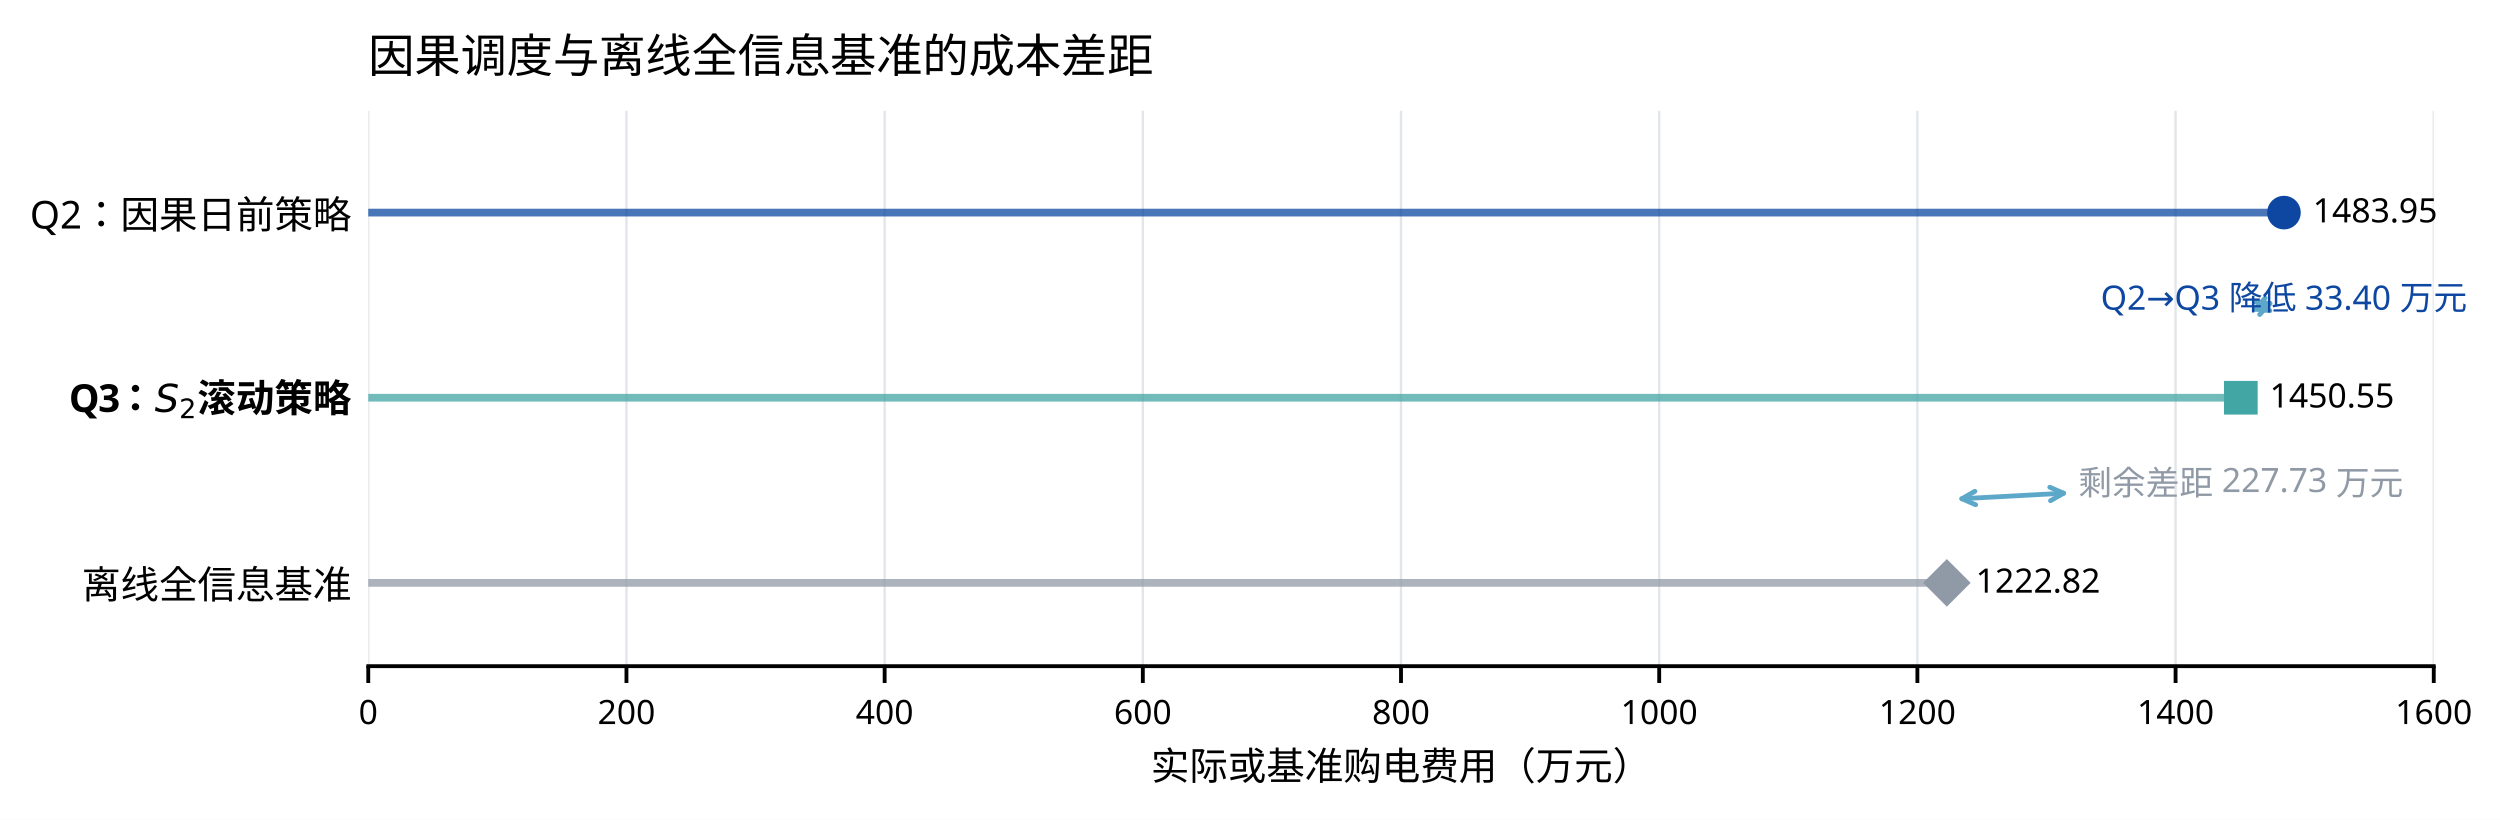
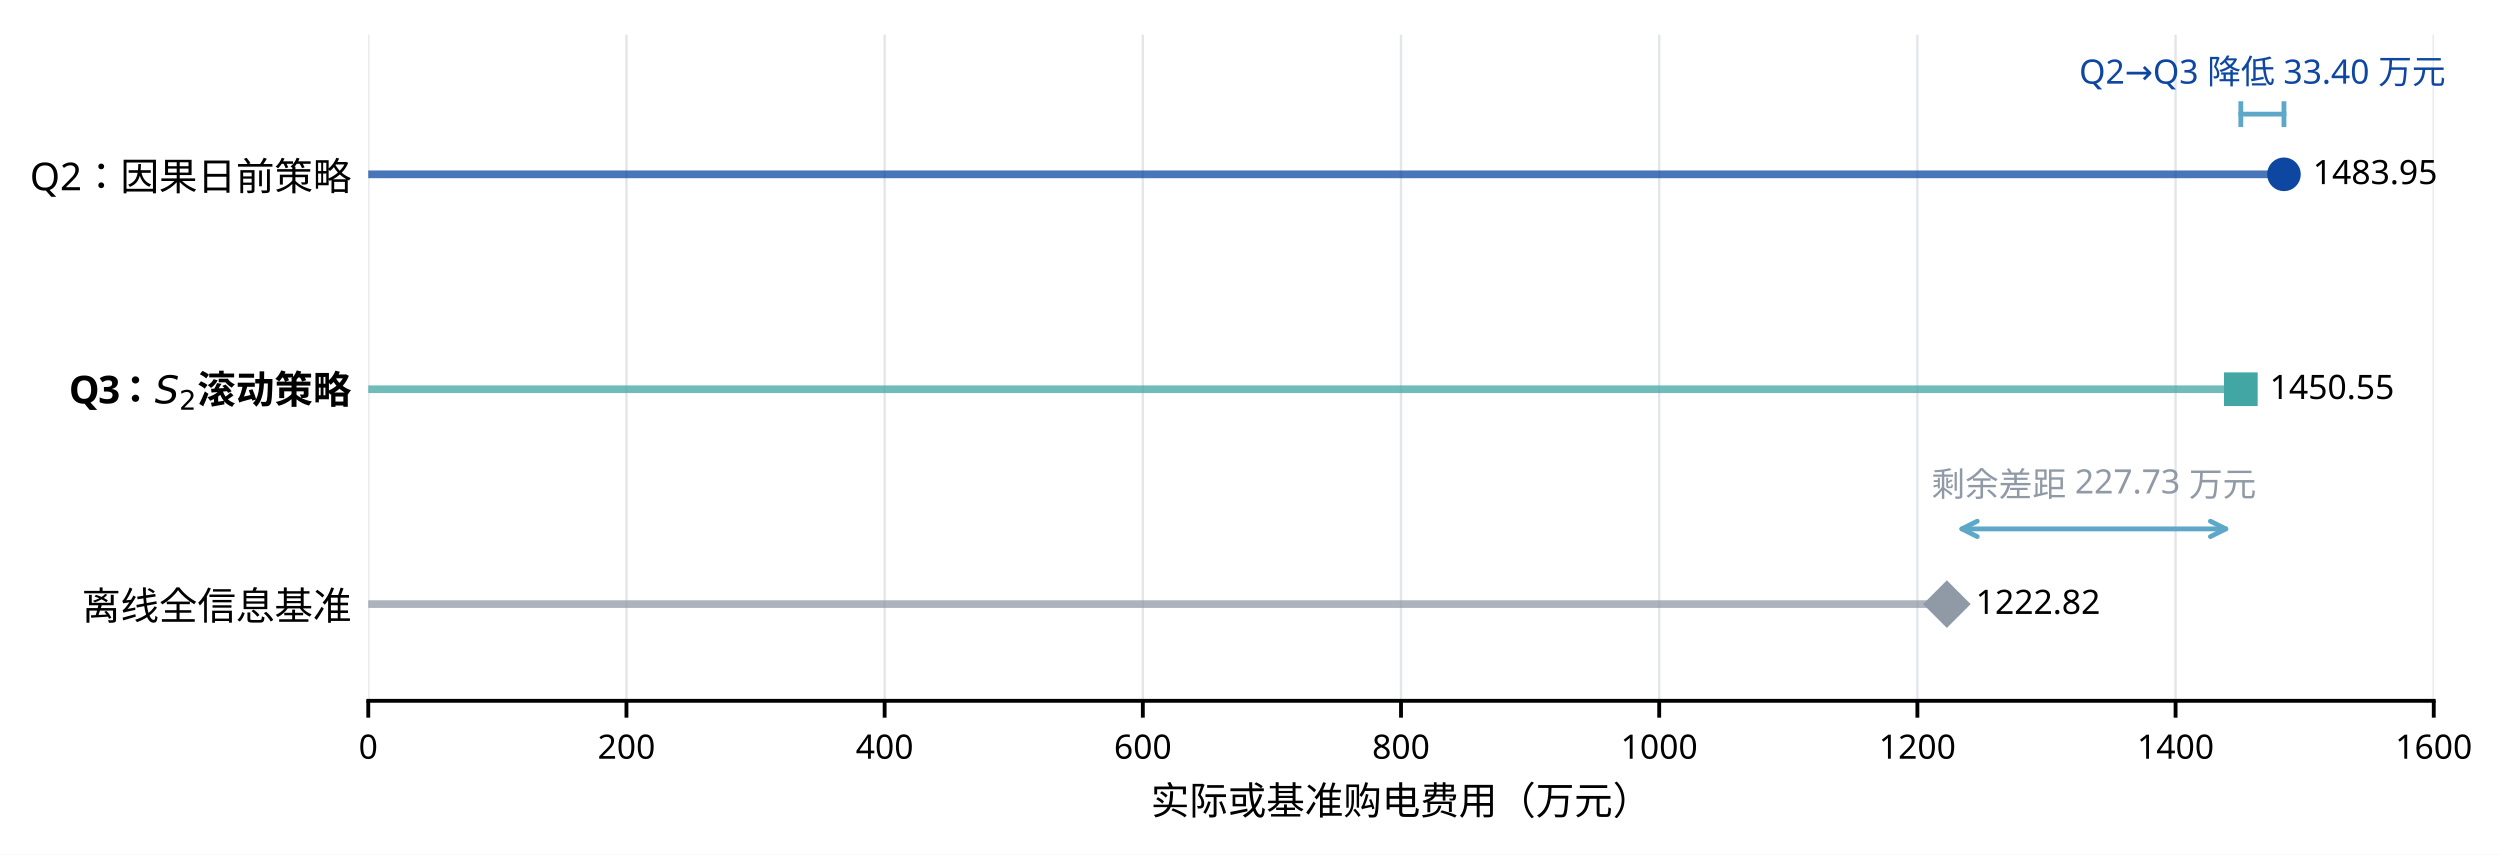
- <svg xmlns="http://www.w3.org/2000/svg" xmlns:xlink="http://www.w3.org/1999/xlink" width="519.6pt" height="170.4pt" viewBox="0 0 519.6 170.4" version="1.1">
+ <svg xmlns="http://www.w3.org/2000/svg" xmlns:xlink="http://www.w3.org/1999/xlink" width="519.6pt" height="177.6pt" viewBox="0 0 519.6 177.6" version="1.1">
  <defs>
    <style type="text/css">*{stroke-linejoin: round; stroke-linecap: butt}</style>
  </defs>
  <g id="figure_1">
    <g id="patch_1">
-       <path d="M 0 170.4 L 519.6 170.4 L 519.6 0 L 0 0 z " style="fill: #ffffff" />
+       <path d="M 0 177.6 L 519.6 177.6 L 519.6 0 L 0 0 z " style="fill: #ffffff" />
    </g>
    <g id="axes_1">
      <g id="patch_2">
-         <path d="M 76.54 138.457 L 505.833 138.457 L 505.833 23.024 L 76.54 23.024 z " style="fill: #ffffff" />
+         <path d="M 76.54 145.657 L 505.833 145.657 L 505.833 7.2 L 76.54 7.2 z " style="fill: #ffffff" />
      </g>
      <g id="matplotlib.axis_1">
        <g id="xtick_1">
          <g id="line2d_1">
-             <path d="M 76.54 138.457 L 76.54 23.024 " clip-path="url(#p785912dfe8)" style="fill: none; stroke: #e2e6ea; stroke-width: 0.5; stroke-linecap: square" />
+             <path d="M 76.54 145.657 L 76.54 7.2 " clip-path="url(#p83e07c8033)" style="fill: none; stroke: #e2e6ea; stroke-width: 0.5; stroke-linecap: square" />
          </g>
          <g id="line2d_2">
            <defs>
-               <path id="mc25fdd9630" d="M 0 0 L 0 3.5 " style="stroke: #000000; stroke-width: 0.8" />
+               <path id="me320fd9b57" d="M 0 0 L 0 3.5 " style="stroke: #000000; stroke-width: 0.8" />
            </defs>
            <g>
-               <use xlink:href="#mc25fdd9630" x="76.54" y="138.457" style="stroke: #000000; stroke-width: 0.8" />
+               <use xlink:href="#me320fd9b57" x="76.54" y="145.657" style="stroke: #000000; stroke-width: 0.8" />
            </g>
          </g>
          <g id="text_1">
-             <text style="font-size: 7px; font-family: 'Songti SC', sans-serif; text-anchor: middle" x="76.54" y="150.497" transform="rotate(-0 76.54 150.4973)">0</text>
+             <text style="font-size: 7px; font-family: 'Songti SC', sans-serif; text-anchor: middle" x="76.54" y="157.697" transform="rotate(-0 76.54 157.6973)">0</text>
          </g>
        </g>
        <g id="xtick_2">
          <g id="line2d_3">
-             <path d="M 130.202 138.457 L 130.202 23.024 " clip-path="url(#p785912dfe8)" style="fill: none; stroke: #e2e6ea; stroke-width: 0.5; stroke-linecap: square" />
+             <path d="M 130.202 145.657 L 130.202 7.2 " clip-path="url(#p83e07c8033)" style="fill: none; stroke: #e2e6ea; stroke-width: 0.5; stroke-linecap: square" />
          </g>
          <g id="line2d_4">
            <g>
-               <use xlink:href="#mc25fdd9630" x="130.202" y="138.457" style="stroke: #000000; stroke-width: 0.8" />
+               <use xlink:href="#me320fd9b57" x="130.202" y="145.657" style="stroke: #000000; stroke-width: 0.8" />
            </g>
          </g>
          <g id="text_2">
-             <text style="font-size: 7px; font-family: 'Songti SC', sans-serif; text-anchor: middle" x="130.202" y="150.497" transform="rotate(-0 130.2016 150.4973)">200</text>
+             <text style="font-size: 7px; font-family: 'Songti SC', sans-serif; text-anchor: middle" x="130.202" y="157.697" transform="rotate(-0 130.2016 157.6973)">200</text>
          </g>
        </g>
        <g id="xtick_3">
          <g id="line2d_5">
-             <path d="M 183.863 138.457 L 183.863 23.024 " clip-path="url(#p785912dfe8)" style="fill: none; stroke: #e2e6ea; stroke-width: 0.5; stroke-linecap: square" />
+             <path d="M 183.863 145.657 L 183.863 7.2 " clip-path="url(#p83e07c8033)" style="fill: none; stroke: #e2e6ea; stroke-width: 0.5; stroke-linecap: square" />
          </g>
          <g id="line2d_6">
            <g>
-               <use xlink:href="#mc25fdd9630" x="183.863" y="138.457" style="stroke: #000000; stroke-width: 0.8" />
+               <use xlink:href="#me320fd9b57" x="183.863" y="145.657" style="stroke: #000000; stroke-width: 0.8" />
            </g>
          </g>
          <g id="text_3">
-             <text style="font-size: 7px; font-family: 'Songti SC', sans-serif; text-anchor: middle" x="183.863" y="150.497" transform="rotate(-0 183.8632 150.4973)">400</text>
+             <text style="font-size: 7px; font-family: 'Songti SC', sans-serif; text-anchor: middle" x="183.863" y="157.697" transform="rotate(-0 183.8632 157.6973)">400</text>
          </g>
        </g>
        <g id="xtick_4">
          <g id="line2d_7">
-             <path d="M 237.525 138.457 L 237.525 23.024 " clip-path="url(#p785912dfe8)" style="fill: none; stroke: #e2e6ea; stroke-width: 0.5; stroke-linecap: square" />
+             <path d="M 237.525 145.657 L 237.525 7.2 " clip-path="url(#p83e07c8033)" style="fill: none; stroke: #e2e6ea; stroke-width: 0.5; stroke-linecap: square" />
          </g>
          <g id="line2d_8">
            <g>
-               <use xlink:href="#mc25fdd9630" x="237.525" y="138.457" style="stroke: #000000; stroke-width: 0.8" />
+               <use xlink:href="#me320fd9b57" x="237.525" y="145.657" style="stroke: #000000; stroke-width: 0.8" />
            </g>
          </g>
          <g id="text_4">
-             <text style="font-size: 7px; font-family: 'Songti SC', sans-serif; text-anchor: middle" x="237.525" y="150.497" transform="rotate(-0 237.5247 150.4973)">600</text>
+             <text style="font-size: 7px; font-family: 'Songti SC', sans-serif; text-anchor: middle" x="237.525" y="157.697" transform="rotate(-0 237.5247 157.6973)">600</text>
          </g>
        </g>
        <g id="xtick_5">
          <g id="line2d_9">
-             <path d="M 291.186 138.457 L 291.186 23.024 " clip-path="url(#p785912dfe8)" style="fill: none; stroke: #e2e6ea; stroke-width: 0.5; stroke-linecap: square" />
+             <path d="M 291.186 145.657 L 291.186 7.2 " clip-path="url(#p83e07c8033)" style="fill: none; stroke: #e2e6ea; stroke-width: 0.5; stroke-linecap: square" />
          </g>
          <g id="line2d_10">
            <g>
-               <use xlink:href="#mc25fdd9630" x="291.186" y="138.457" style="stroke: #000000; stroke-width: 0.8" />
+               <use xlink:href="#me320fd9b57" x="291.186" y="145.657" style="stroke: #000000; stroke-width: 0.8" />
            </g>
          </g>
          <g id="text_5">
-             <text style="font-size: 7px; font-family: 'Songti SC', sans-serif; text-anchor: middle" x="291.186" y="150.497" transform="rotate(-0 291.1863 150.4973)">800</text>
+             <text style="font-size: 7px; font-family: 'Songti SC', sans-serif; text-anchor: middle" x="291.186" y="157.697" transform="rotate(-0 291.1863 157.6973)">800</text>
          </g>
        </g>
        <g id="xtick_6">
          <g id="line2d_11">
-             <path d="M 344.848 138.457 L 344.848 23.024 " clip-path="url(#p785912dfe8)" style="fill: none; stroke: #e2e6ea; stroke-width: 0.5; stroke-linecap: square" />
+             <path d="M 344.848 145.657 L 344.848 7.2 " clip-path="url(#p83e07c8033)" style="fill: none; stroke: #e2e6ea; stroke-width: 0.5; stroke-linecap: square" />
          </g>
          <g id="line2d_12">
            <g>
-               <use xlink:href="#mc25fdd9630" x="344.848" y="138.457" style="stroke: #000000; stroke-width: 0.8" />
+               <use xlink:href="#me320fd9b57" x="344.848" y="145.657" style="stroke: #000000; stroke-width: 0.8" />
            </g>
          </g>
          <g id="text_6">
-             <text style="font-size: 7px; font-family: 'Songti SC', sans-serif; text-anchor: middle" x="344.848" y="150.497" transform="rotate(-0 344.8479 150.4973)">1000</text>
+             <text style="font-size: 7px; font-family: 'Songti SC', sans-serif; text-anchor: middle" x="344.848" y="157.697" transform="rotate(-0 344.8479 157.6973)">1000</text>
          </g>
        </g>
        <g id="xtick_7">
          <g id="line2d_13">
-             <path d="M 398.509 138.457 L 398.509 23.024 " clip-path="url(#p785912dfe8)" style="fill: none; stroke: #e2e6ea; stroke-width: 0.5; stroke-linecap: square" />
+             <path d="M 398.509 145.657 L 398.509 7.2 " clip-path="url(#p83e07c8033)" style="fill: none; stroke: #e2e6ea; stroke-width: 0.5; stroke-linecap: square" />
          </g>
          <g id="line2d_14">
            <g>
-               <use xlink:href="#mc25fdd9630" x="398.509" y="138.457" style="stroke: #000000; stroke-width: 0.8" />
+               <use xlink:href="#me320fd9b57" x="398.509" y="145.657" style="stroke: #000000; stroke-width: 0.8" />
            </g>
          </g>
          <g id="text_7">
-             <text style="font-size: 7px; font-family: 'Songti SC', sans-serif; text-anchor: middle" x="398.509" y="150.497" transform="rotate(-0 398.5095 150.4973)">1200</text>
+             <text style="font-size: 7px; font-family: 'Songti SC', sans-serif; text-anchor: middle" x="398.509" y="157.697" transform="rotate(-0 398.5095 157.6973)">1200</text>
          </g>
        </g>
        <g id="xtick_8">
          <g id="line2d_15">
-             <path d="M 452.171 138.457 L 452.171 23.024 " clip-path="url(#p785912dfe8)" style="fill: none; stroke: #e2e6ea; stroke-width: 0.5; stroke-linecap: square" />
+             <path d="M 452.171 145.657 L 452.171 7.2 " clip-path="url(#p83e07c8033)" style="fill: none; stroke: #e2e6ea; stroke-width: 0.5; stroke-linecap: square" />
          </g>
          <g id="line2d_16">
            <g>
-               <use xlink:href="#mc25fdd9630" x="452.171" y="138.457" style="stroke: #000000; stroke-width: 0.8" />
+               <use xlink:href="#me320fd9b57" x="452.171" y="145.657" style="stroke: #000000; stroke-width: 0.8" />
            </g>
          </g>
          <g id="text_8">
-             <text style="font-size: 7px; font-family: 'Songti SC', sans-serif; text-anchor: middle" x="452.171" y="150.497" transform="rotate(-0 452.1711 150.4973)">1400</text>
+             <text style="font-size: 7px; font-family: 'Songti SC', sans-serif; text-anchor: middle" x="452.171" y="157.697" transform="rotate(-0 452.1711 157.6973)">1400</text>
          </g>
        </g>
        <g id="xtick_9">
          <g id="line2d_17">
-             <path d="M 505.833 138.457 L 505.833 23.024 " clip-path="url(#p785912dfe8)" style="fill: none; stroke: #e2e6ea; stroke-width: 0.5; stroke-linecap: square" />
+             <path d="M 505.833 145.657 L 505.833 7.2 " clip-path="url(#p83e07c8033)" style="fill: none; stroke: #e2e6ea; stroke-width: 0.5; stroke-linecap: square" />
          </g>
          <g id="line2d_18">
            <g>
-               <use xlink:href="#mc25fdd9630" x="505.833" y="138.457" style="stroke: #000000; stroke-width: 0.8" />
+               <use xlink:href="#me320fd9b57" x="505.833" y="145.657" style="stroke: #000000; stroke-width: 0.8" />
            </g>
          </g>
          <g id="text_9">
-             <text style="font-size: 7px; font-family: 'Songti SC', sans-serif; text-anchor: middle" x="505.833" y="150.497" transform="rotate(-0 505.8326 150.4973)">1600</text>
+             <text style="font-size: 7px; font-family: 'Songti SC', sans-serif; text-anchor: middle" x="505.833" y="157.697" transform="rotate(-0 505.8326 157.6973)">1600</text>
          </g>
        </g>
        <g id="text_10">
-           <text style="font-size: 8px; font-family: 'Songti SC', sans-serif; text-anchor: middle" x="291.186" y="162.087" transform="rotate(-0 291.1863 162.087)">实际或基准购电费用（万元）</text>
+           <text style="font-size: 8px; font-family: 'Songti SC', sans-serif; text-anchor: middle" x="291.186" y="169.287" transform="rotate(-0 291.1863 169.287)">实际或基准购电费用（万元）</text>
        </g>
      </g>
      <g id="matplotlib.axis_2">
        <g id="ytick_1">
          <g id="line2d_19" />
          <g id="text_11">
-             <text style="font-size: 8px; font-family: 'Songti SC', sans-serif; text-anchor: end" x="73.04" y="124.39" transform="rotate(-0 73.04 124.3905)">离线全信息基准</text>
+             <text style="font-size: 8px; font-family: 'Songti SC', sans-serif; text-anchor: end" x="73.04" y="128.807" transform="rotate(-0 73.04 128.8068)">离线全信息基准</text>
          </g>
        </g>
        <g id="ytick_2">
          <g id="line2d_20" />
          <g id="text_12">
-             <g transform="translate(14.32 85.98456)">
+             <g transform="translate(14.32 84.21503)">
              <text>
                <tspan x="0" y="-0.375" style="font-weight: 900; font-size: 8px; font-family: 'Songti SC'">Q</tspan>
                <tspan x="6.088" y="-0.375" style="font-weight: 900; font-size: 8px; font-family: 'Songti SC'">3</tspan>
                <tspan x="9.84" y="-0.375" style="font-weight: 900; font-size: 8px; font-family: 'Songti SC'">：</tspan>
                <tspan x="26.7" y="-0.375" style="font-weight: 900; font-size: 8px; font-family: 'Songti SC'">滚</tspan>
                <tspan x="34.7" y="-0.375" style="font-weight: 900; font-size: 8px; font-family: 'Songti SC'">动</tspan>
                <tspan x="42.7" y="-0.375" style="font-weight: 900; font-size: 8px; font-family: 'Songti SC'">策</tspan>
                <tspan x="50.7" y="-0.375" style="font-weight: 900; font-size: 8px; font-family: 'Songti SC'">略</tspan>
                <tspan x="17.84" y="-0.375" style="font-style: oblique; font-size: 8px; font-family: 'DejaVu Sans'">S</tspan>
                <tspan x="22.918" y="0.938" style="font-size: 5.6px; font-family: 'DejaVu Sans'">2</tspan>
              </text>
            </g>
          </g>
        </g>
        <g id="ytick_3">
          <g id="line2d_21" />
          <g id="text_13">
-             <text style="font-size: 8px; font-family: 'Songti SC', sans-serif; text-anchor: end" x="73.04" y="47.499" transform="rotate(-0 73.04 47.49865)">Q2：因果日前策略</text>
+             <text style="font-size: 8px; font-family: 'Songti SC', sans-serif; text-anchor: end" x="73.04" y="39.543" transform="rotate(-0 73.04 39.54325)">Q2：因果日前策略</text>
          </g>
        </g>
      </g>
      <g id="LineCollection_1">
-         <path d="M 76.54 121.142 L 404.631 121.142 " clip-path="url(#p785912dfe8)" style="fill: none; stroke: #9099a6; stroke-opacity: 0.75; stroke-width: 1.6" />
+         <path d="M 76.54 125.559 L 404.631 125.559 " clip-path="url(#p83e07c8033)" style="fill: none; stroke: #9099a6; stroke-opacity: 0.75; stroke-width: 1.6" />
      </g>
      <g id="line2d_22">
-         <path d="M 404.631 121.142 " clip-path="url(#p785912dfe8)" style="fill: none; stroke: #9099a6; stroke-width: 1.5; stroke-linecap: square" />
+         <path d="M 404.631 125.559 " clip-path="url(#p83e07c8033)" style="fill: none; stroke: #9099a6; stroke-width: 1.5; stroke-linecap: square" />
        <defs>
-           <path id="m8944094634" d="M -0 4.243 L 4.243 0 L 0 -4.243 L -4.243 -0 z " style="stroke: #9099a6; stroke-linejoin: miter" />
+           <path id="m63f888ce05" d="M -0 4.243 L 4.243 0 L 0 -4.243 L -4.243 -0 z " style="stroke: #9099a6; stroke-linejoin: miter" />
        </defs>
-         <g clip-path="url(#p785912dfe8)">
-           <use xlink:href="#m8944094634" x="404.631" y="121.142" style="fill: #9099a6; stroke: #9099a6; stroke-linejoin: miter" />
+         <g clip-path="url(#p83e07c8033)">
+           <use xlink:href="#m63f888ce05" x="404.631" y="125.559" style="fill: #9099a6; stroke: #9099a6; stroke-linejoin: miter" />
        </g>
      </g>
      <g id="LineCollection_2">
-         <path d="M 76.54 82.665 L 465.734 82.665 " clip-path="url(#p785912dfe8)" style="fill: none; stroke: #42a6a4; stroke-opacity: 0.75; stroke-width: 1.6" />
+         <path d="M 76.54 80.895 L 465.734 80.895 " clip-path="url(#p83e07c8033)" style="fill: none; stroke: #42a6a4; stroke-opacity: 0.75; stroke-width: 1.6" />
      </g>
      <g id="line2d_23">
-         <path d="M 465.734 82.665 " clip-path="url(#p785912dfe8)" style="fill: none; stroke: #42a6a4; stroke-width: 1.5; stroke-linecap: square" />
+         <path d="M 465.734 80.895 " clip-path="url(#p83e07c8033)" style="fill: none; stroke: #42a6a4; stroke-width: 1.5; stroke-linecap: square" />
        <defs>
-           <path id="m7dcb18ae4b" d="M -3 3 L 3 3 L 3 -3 L -3 -3 z " style="stroke: #42a6a4; stroke-linejoin: miter" />
+           <path id="m2beb6fa547" d="M -3 3 L 3 3 L 3 -3 L -3 -3 z " style="stroke: #42a6a4; stroke-linejoin: miter" />
        </defs>
-         <g clip-path="url(#p785912dfe8)">
-           <use xlink:href="#m7dcb18ae4b" x="465.734" y="82.665" style="fill: #42a6a4; stroke: #42a6a4; stroke-linejoin: miter" />
+         <g clip-path="url(#p83e07c8033)">
+           <use xlink:href="#m2beb6fa547" x="465.734" y="80.895" style="fill: #42a6a4; stroke: #42a6a4; stroke-linejoin: miter" />
        </g>
      </g>
      <g id="LineCollection_3">
-         <path d="M 76.54 44.187 L 474.694 44.187 " clip-path="url(#p785912dfe8)" style="fill: none; stroke: #0d47a1; stroke-opacity: 0.75; stroke-width: 1.6" />
+         <path d="M 76.54 36.231 L 474.694 36.231 " clip-path="url(#p83e07c8033)" style="fill: none; stroke: #0d47a1; stroke-opacity: 0.75; stroke-width: 1.6" />
      </g>
      <g id="line2d_24">
-         <path d="M 474.694 44.187 " clip-path="url(#p785912dfe8)" style="fill: none; stroke: #0d47a1; stroke-width: 1.5; stroke-linecap: square" />
+         <path d="M 474.694 36.231 " clip-path="url(#p83e07c8033)" style="fill: none; stroke: #0d47a1; stroke-width: 1.5; stroke-linecap: square" />
        <defs>
-           <path id="mdb6e4f05e2" d="M 0 3 C 0.796 3 1.559 2.684 2.121 2.121 C 2.684 1.559 3 0.796 3 0 C 3 -0.796 2.684 -1.559 2.121 -2.121 C 1.559 -2.684 0.796 -3 0 -3 C -0.796 -3 -1.559 -2.684 -2.121 -2.121 C -2.684 -1.559 -3 -0.796 -3 0 C -3 0.796 -2.684 1.559 -2.121 2.121 C -1.559 2.684 -0.796 3 0 3 z " style="stroke: #0d47a1" />
+           <path id="m96c83ebbc1" d="M 0 3 C 0.796 3 1.559 2.684 2.121 2.121 C 2.684 1.559 3 0.796 3 0 C 3 -0.796 2.684 -1.559 2.121 -2.121 C 1.559 -2.684 0.796 -3 0 -3 C -0.796 -3 -1.559 -2.684 -2.121 -2.121 C -2.684 -1.559 -3 -0.796 -3 0 C -3 0.796 -2.684 1.559 -2.121 2.121 C -1.559 2.684 -0.796 3 0 3 z " style="stroke: #0d47a1" />
        </defs>
-         <g clip-path="url(#p785912dfe8)">
-           <use xlink:href="#mdb6e4f05e2" x="474.694" y="44.187" style="fill: #0d47a1; stroke: #0d47a1" />
-         </g>
+         <g clip-path="url(#p83e07c8033)">
+           <use xlink:href="#m96c83ebbc1" x="474.694" y="36.231" style="fill: #0d47a1; stroke: #0d47a1" />
+         </g>
+       </g>
+       <g id="line2d_25">
+         <path d="M 465.734 23.726 L 474.694 23.726 " clip-path="url(#p83e07c8033)" style="fill: none; stroke: #5da8c9; stroke-linecap: square" />
+       </g>
+       <g id="LineCollection_4">
+         <path d="M 465.734 26.405 L 465.734 21.046 " clip-path="url(#p83e07c8033)" style="fill: none; stroke: #5da8c9" />
+         <path d="M 474.694 26.405 L 474.694 21.046 " clip-path="url(#p83e07c8033)" style="fill: none; stroke: #5da8c9" />
      </g>
      <g id="patch_3">
-         <path d="M 76.54 138.457 L 505.833 138.457 " style="fill: none; stroke: #000000; stroke-width: 0.8; stroke-linejoin: miter; stroke-linecap: square" />
+         <path d="M 76.54 145.657 L 505.833 145.657 " style="fill: none; stroke: #000000; stroke-width: 0.8; stroke-linejoin: miter; stroke-linecap: square" />
      </g>
      <g id="text_14">
-         <text style="font-size: 7px; font-family: 'Songti SC', sans-serif; text-anchor: start" x="410.631" y="123.176" transform="rotate(-0 410.6314 123.1756)">1222.82</text>
+         <text style="font-size: 7px; font-family: 'Songti SC', sans-serif; text-anchor: start" x="410.631" y="127.592" transform="rotate(-0 410.6314 127.592)">1222.82</text>
      </g>
      <g id="text_15">
-         <text style="font-size: 7px; font-family: 'Songti SC', sans-serif; text-anchor: start" x="471.734" y="84.698" transform="rotate(-0 471.734 84.69784)">1450.55</text>
+         <text style="font-size: 7px; font-family: 'Songti SC', sans-serif; text-anchor: start" x="471.734" y="82.928" transform="rotate(-0 471.734 82.92831)">1450.55</text>
      </g>
      <g id="text_16">
-         <text style="font-size: 7px; font-family: 'Songti SC', sans-serif; text-anchor: start" x="480.694" y="46.22" transform="rotate(-0 480.6945 46.22006)">1483.95</text>
+         <text style="font-size: 7px; font-family: 'Songti SC', sans-serif; text-anchor: start" x="480.694" y="38.265" transform="rotate(-0 480.6945 38.26466)">1483.95</text>
+       </g>
+       <g id="text_17">
+         <text style="font-size: 7px; font-family: 'Songti SC', sans-serif; text-anchor: middle; fill: #0d47a1" x="470.214" y="17.392" transform="rotate(-0 470.2143 17.39248)">Q2→Q3 降低 33.40 万元</text>
      </g>
      <g id="patch_4">
-         <path d="M 471.78 63.073 Q 470.217 63.661 468.654 64.25 " style="fill: none; stroke: #5da8c9; stroke-linecap: round" />
-         <path d="M 468.666 62.749 L 471.78 63.073 L 469.653 65.37 " style="fill: none; stroke: #5da8c9; stroke-linecap: round" />
-         <path d="M 471.768 64.573 L 468.654 64.25 L 470.781 61.953 " style="fill: none; stroke: #5da8c9; stroke-linecap: round" />
-       </g>
-       <g id="text_17">
-         <text style="font-size: 7px; font-family: 'Songti SC', sans-serif; text-anchor: middle; fill: #0d47a1" x="474.694" y="64.376" transform="rotate(-0 474.6945 64.37612)">Q2→Q3 降低 33.40 万元</text>
-       </g>
-       <g id="patch_5">
-         <path d="M 428.897 102.511 Q 418.322 103.085 407.746 103.658 " style="fill: none; stroke: #5da8c9; stroke-linecap: round" />
-         <path d="M 426.026 101.265 L 428.897 102.511 L 426.177 104.061 " style="fill: none; stroke: #5da8c9; stroke-linecap: round" />
-         <path d="M 410.618 104.905 L 407.746 103.658 L 410.466 102.109 " style="fill: none; stroke: #5da8c9; stroke-linecap: round" />
+         <path d="M 462.613 109.926 Q 435.182 109.926 407.751 109.926 " style="fill: none; stroke: #5da8c9; stroke-linecap: round" />
+         <path d="M 459.413 108.326 L 462.613 109.926 L 459.413 111.526 " style="fill: none; stroke: #5da8c9; stroke-linecap: round" />
+         <path d="M 410.951 111.526 L 407.751 109.926 L 410.951 108.326 " style="fill: none; stroke: #5da8c9; stroke-linecap: round" />
      </g>
      <g id="text_18">
-         <text style="font-size: 7px; font-family: 'Songti SC', sans-serif; text-anchor: middle; fill: #9099a6" x="465.734" y="102.854" transform="rotate(-0 465.734 102.8539)">剩余差距 227.73 万元</text>
-       </g>
-       <g id="text_19">
-         <text style="font-size: 9.6px; font-family: 'Songti SC', sans-serif; text-anchor: start" x="76.54" y="15.024" transform="rotate(-0 76.54 15.024)">因果调度与离线全信息基准的成本差距</text>
+         <text style="font-size: 7px; font-family: 'Songti SC', sans-serif; text-anchor: middle; fill: #9099a6" x="435.183" y="103.147" transform="rotate(-0 435.1827 103.1467)">剩余差距 227.73 万元</text>
      </g>
    </g>
  </g>
  <defs>
-     <clipPath id="p785912dfe8">
-       <rect x="76.54" y="23.024" width="429.293" height="115.433" />
+     <clipPath id="p83e07c8033">
+       <rect x="76.54" y="7.2" width="429.293" height="138.457" />
    </clipPath>
  </defs>
</svg>
